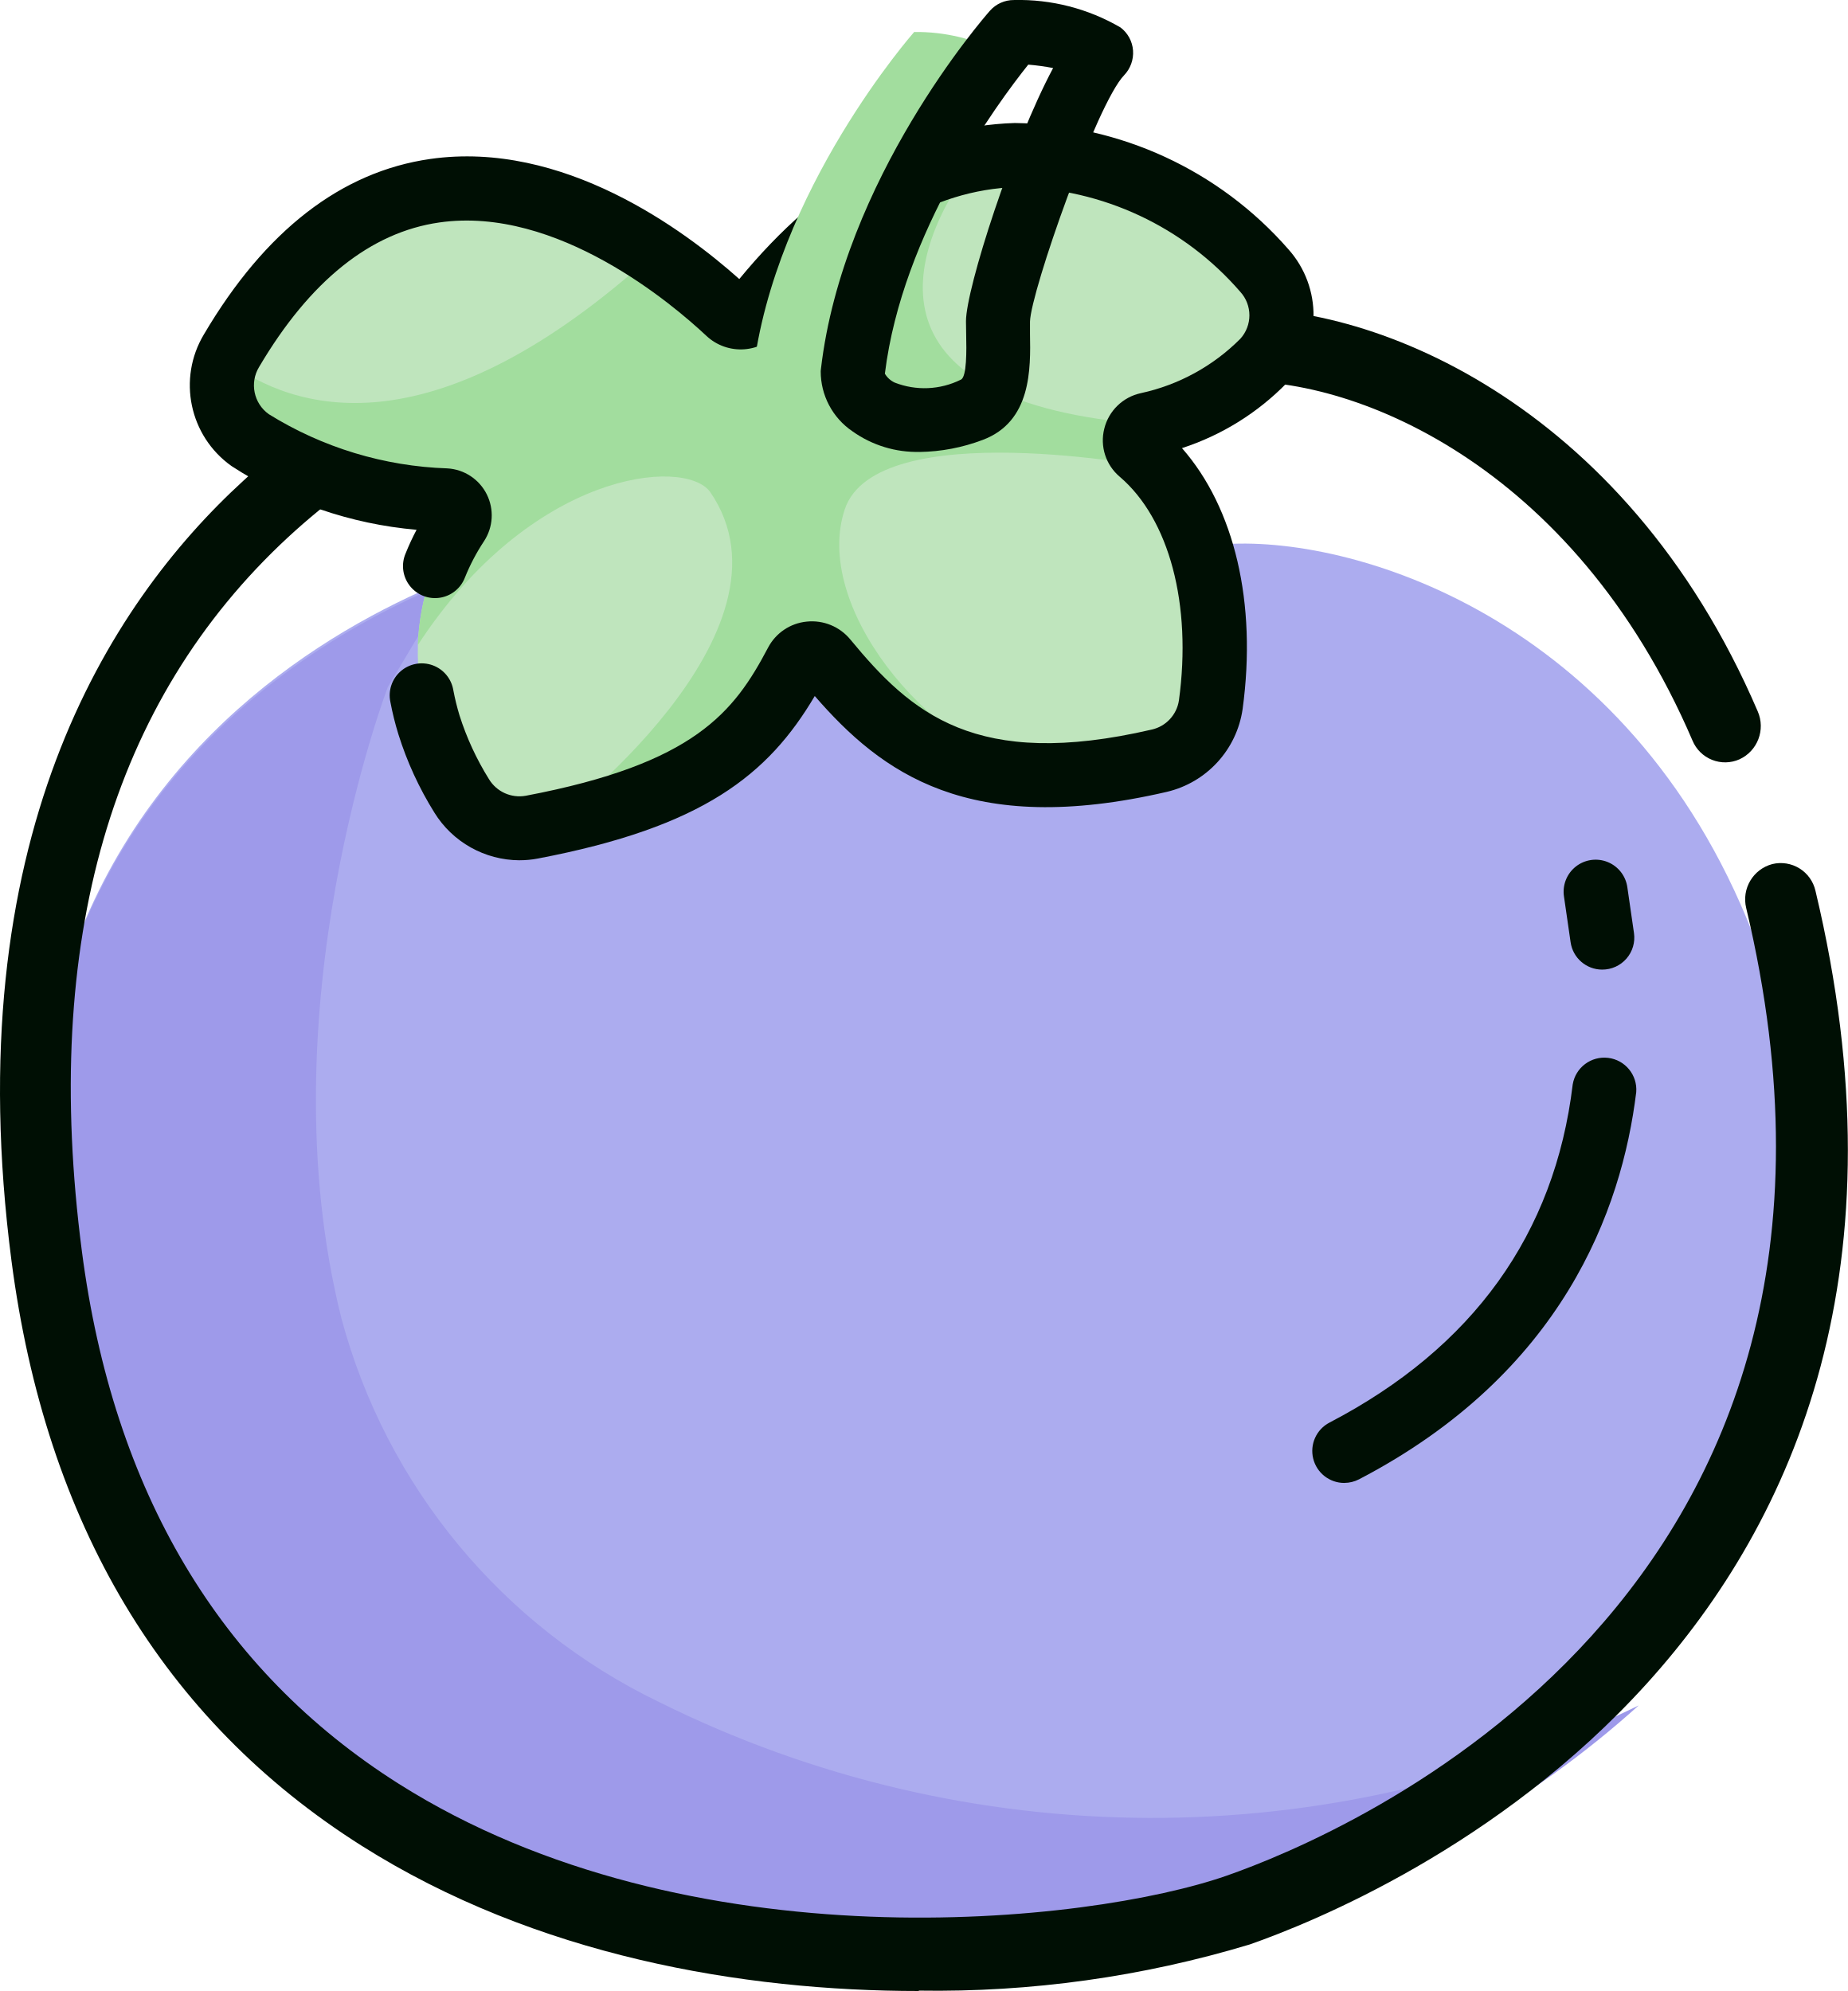
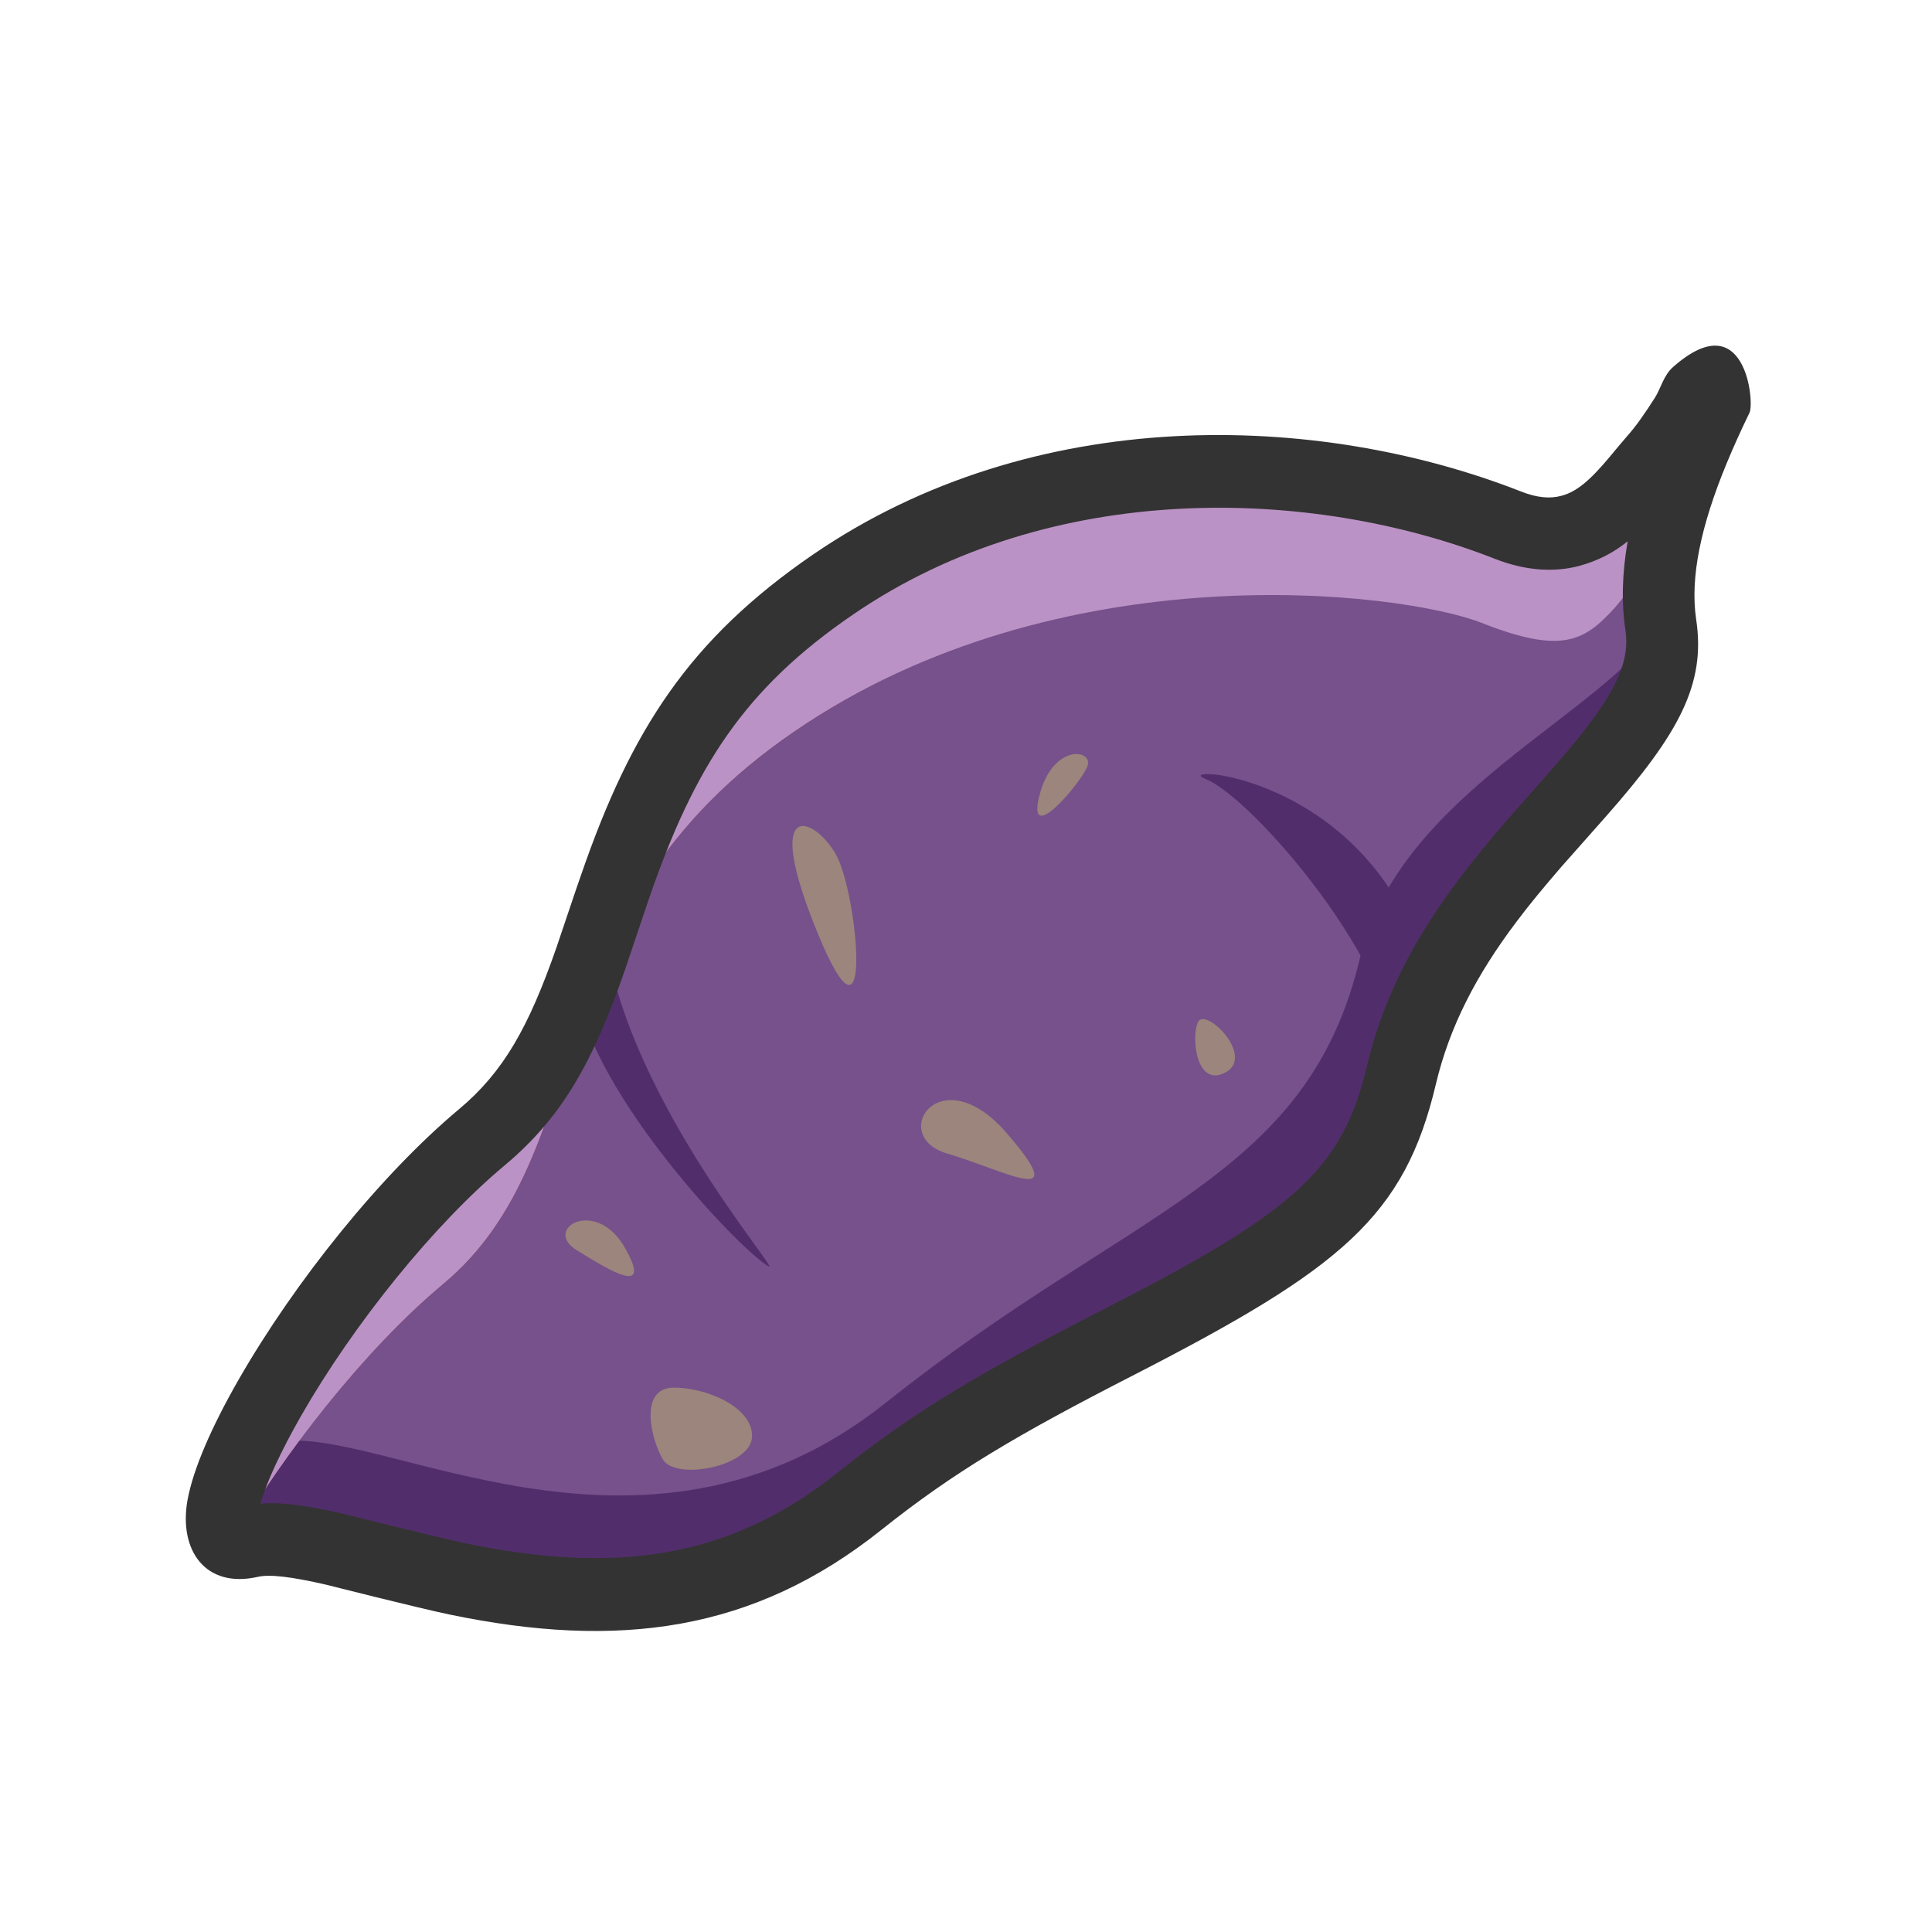
- <svg xmlns="http://www.w3.org/2000/svg" width="64" height="68.968" viewBox="0 0 64 68.968">
-   <g id="山竹" transform="translate(-115.84 -68.864)">
-     <path id="路径_1" data-name="路径 1" d="M149.479,232.433s-21.491,3.949-17.96,27.731,32.846,22.555,41.442,19.928,25.787-11.819,17.96-33.657c-4.143-11.257-13.813-14.279-18.418-14S149.479,232.433,149.479,232.433Z" transform="translate(-14.184 -144.724)" fill="#acacef" />
-     <path id="路径_2" data-name="路径 2" d="M152.911,289.156a20.709,20.709,0,0,1-11-13.282c-2.691-10.692,1.607-21.883,1.607-21.883l2.193-3.676c-6.119,2.483-16.7,9.321-14.125,26.46,3.578,23.785,33.28,22.555,41.989,19.928a34.494,34.494,0,0,0,13.263-7.43,38.359,38.359,0,0,1-33.928-.118Z" transform="translate(-14.244 -161.333)" fill="#9e9aea" />
-     <path id="路径_3" data-name="路径 3" d="M147.662,275.348c-6.093,0-13.259-1.21-19.306-5.037-6.858-4.34-10.934-11.154-12.119-20.262-1.888-14.514,3.32-22.7,8.022-27.008a25.368,25.368,0,0,1,10.836-5.923,1.132,1.132,0,0,1,.267-.025c.185,0,18.343.307,22.827,0,4.912-.336,13.884,3.1,18.528,13.931a1.269,1.269,0,0,1-.634,1.659,1.223,1.223,0,0,1-1.625-.647c-4.134-9.641-11.9-12.708-16.105-12.427-4.418.3-21,.038-22.885,0a23.491,23.491,0,0,0-9.647,5.377c-6.134,5.68-8.54,14-7.146,24.731,1.082,8.322,4.772,14.527,10.971,18.451,10.058,6.365,23.909,4.852,28.681,3.184,4.007-1.4,23.7-9.587,17.99-33.516a1.265,1.265,0,0,1,.905-1.525,1.234,1.234,0,0,1,1.493.924c6.22,26.055-15.229,34.973-19.59,36.5a37.62,37.62,0,0,1-11.465,1.6Z" transform="translate(0 -137.516)" fill="#000f04" />
-     <path id="路径_4" data-name="路径 4" d="M239.735,148.631c-2.172-2.039-10.973-9.244-17.205,1.323a2.337,2.337,0,0,0,.643,3.1,13.6,13.6,0,0,0,6.772,2.084.52.52,0,0,1,.406.805c-.979,1.489-2.564,4.98.163,9.428a2.343,2.343,0,0,0,2.427,1.086c5.989-1.138,7.74-3,9.162-5.7a.613.613,0,0,1,1.016-.1c2.387,2.9,5.013,5.01,11.549,3.495a2.328,2.328,0,0,0,1.781-1.94c.539-3.949-.532-7.127-2.435-8.745a.557.557,0,0,1,.259-.964,8.009,8.009,0,0,0,4-2.195,2.314,2.314,0,0,0,.03-3.133c-2.989-3.362-10.563-7.618-17.645,1.389a.627.627,0,0,1-.924.066Z" transform="translate(-98.686 -68.946)" fill="#bfe5bd" />
-     <path id="路径_5" data-name="路径 5" d="M254.295,154.632c-9.824-.757-8.5-5.826-5.959-9.173l-.059.011a13.416,13.416,0,0,0-3.2,1.227,14.415,14.415,0,0,0-3.225,2.634,7.714,7.714,0,0,0-1.282,2.117,3.89,3.89,0,0,0-.34-.521.628.628,0,0,1-.473-.17,19.023,19.023,0,0,0-1.818-1.507,4.649,4.649,0,0,0-1.071-.24c-7.456,6.6-12.148,5.161-14.482,3.41a2.332,2.332,0,0,0,.805,2.76,13.6,13.6,0,0,0,6.772,2.084.52.52,0,0,1,.406.805,8.184,8.184,0,0,0-1.352,4.208c3.927-6.022,9.214-6.513,10.119-5.313,3.362,4.866-5.387,11.457-5.394,11.464,5.364-1.149,7.023-2.963,8.383-5.542a.613.613,0,0,1,1.016-.1c1.592,1.929,3.292,3.51,6.177,3.9a10.822,10.822,0,0,1,1.142.092c-3.916-1.1-7.755-5.9-6.657-9.2s10.777-1.448,10.777-1.448a5.787,5.787,0,0,0-.547-.539.558.558,0,0,1,.259-.968Z" transform="translate(-98.707 -71.068)" fill="#a2dd9e" />
-     <path id="路径_6" data-name="路径 6" d="M218.369,153.425a3.483,3.483,0,0,1-2.952-1.655,11.781,11.781,0,0,1-1.245-2.712,10.1,10.1,0,0,1-.277-1.119,1.109,1.109,0,1,1,2.18-.406,8.328,8.328,0,0,0,.214.872,9.748,9.748,0,0,0,1.02,2.209,1.234,1.234,0,0,0,1.275.576c5.856-1.112,7.215-2.9,8.39-5.128a1.7,1.7,0,0,1,1.341-.905,1.725,1.725,0,0,1,1.511.621c2.1,2.546,4.334,4.537,10.444,3.118a1.221,1.221,0,0,0,.935-1.009c.454-3.318-.333-6.288-2.054-7.751a1.649,1.649,0,0,1-.532-1.659,1.667,1.667,0,0,1,1.271-1.234,6.93,6.93,0,0,0,3.44-1.881,1.208,1.208,0,0,0,0-1.629,10.5,10.5,0,0,0-7.751-3.628c-2.915.089-5.671,1.759-8.191,4.965a1.735,1.735,0,0,1-2.549.188c-1.138-1.068-5.165-4.511-9.247-3.927-2.383.34-4.485,2.025-6.244,5.006a1.227,1.227,0,0,0,.333,1.633,12.5,12.5,0,0,0,6.192,1.88,1.63,1.63,0,0,1,1.264,2.523,7.092,7.092,0,0,0-.658,1.252,1.109,1.109,0,1,1-2.054-.835,8.5,8.5,0,0,1,.377-.813,13.965,13.965,0,0,1-6.41-2.209,3.431,3.431,0,0,1-.953-4.563c2.117-3.591,4.755-5.634,7.84-6.074,4.589-.654,8.782,2.449,10.7,4.16,2.863-3.48,6.07-5.3,9.539-5.405a12.784,12.784,0,0,1,9.476,4.371,3.434,3.434,0,0,1-.055,4.637,8.933,8.933,0,0,1-3.628,2.254c1.821,2.073,2.6,5.364,2.1,9.037a3.452,3.452,0,0,1-2.63,2.871c-6.864,1.589-9.879-.658-12.188-3.321-1.611,2.727-3.868,4.541-9.594,5.63a3.313,3.313,0,0,1-.628.059Z" transform="translate(-84.535 -54.761)" fill="#000f04" />
-     <path id="路径_7" data-name="路径 7" d="M440.257,84.224s-4.847,5.49-5.582,11.808c-.044.868,1.326,2.287,4.119,1.282,1.1-.41.916-1.877.916-3.066s2.379-8.069,3.569-9.3a6.33,6.33,0,0,0-3.022-.724Z" transform="translate(-292.756 -14.252)" fill="#a2dd9e" />
-     <path id="路径_8" data-name="路径 8" d="M422.782,84.518a3.852,3.852,0,0,1-2.335-.713,2.506,2.506,0,0,1-1.1-2.084.453.453,0,0,1,.007-.07c.765-6.584,5.645-12.177,5.852-12.413a1.1,1.1,0,0,1,.831-.373,6.99,6.99,0,0,1,3.691.949,1.1,1.1,0,0,1,.436.8,1.121,1.121,0,0,1-.31.857c-.942.972-3.229,7.489-3.259,8.531,0,.137,0,.281,0,.429.022,1.208.055,3.037-1.64,3.672a6.427,6.427,0,0,1-2.18.417Zm-1.212-2.708a.772.772,0,0,0,.34.307,2.829,2.829,0,0,0,2.287-.1c.214-.081.2-1.038.188-1.552,0-.159-.007-.318-.007-.473,0-1.131,1.622-6.162,3.018-8.771a7.883,7.883,0,0,0-.861-.118c-1.06,1.326-4.36,5.789-4.965,10.7Zm15.912,38.423a1.108,1.108,0,0,1-.514-2.091c4.962-2.586,7.8-6.528,8.423-11.712a1.109,1.109,0,0,1,2.2.266c-.5,4.093-2.564,9.742-9.6,13.411A1.121,1.121,0,0,1,437.482,120.232Zm8.93-17.782a1.105,1.105,0,0,1-1.094-.949l-.229-1.581a1.109,1.109,0,1,1,2.195-.318l.229,1.581a1.108,1.108,0,0,1-1.1,1.267Z" transform="translate(-275.083)" fill="#000f04" />
-   </g>
+ <svg xmlns="http://www.w3.org/2000/svg" t="1674115339344" class="icon" viewBox="0 0 1024 1024" version="1.1" p-id="2191" width="200" height="200">
+   <path d="M132.4 816.8c51.3-12.2 193 82.6 323.2-21.3C585.8 691.6 715.1 687.3 743 569.6 770.8 452 891.2 400.8 880.5 330.9c-10.7-69.9 22-116.1-3.7-87-15.9 17.8-35.1 51-77.7 34.2-42.5-16.6-216.4-65.1-357.5 31.5S340.3 531.9 255.7 602.5C171 673 81.1 829.1 132.4 816.8z m0 0" fill="#76518B" p-id="2192" />
+   <path d="M132.5 760.2c1.9 4.5 6.4 6.3 13.9 4.5 51.3-12.2 193 82.6 323.2-21.3 130.2-103.9 223.3-118 251.2-235.6 20.7-87.4 128.5-128.4 159.7-177.3 0.1 0.1 0 0.3 0.1 0.4C888.5 382.5 820 422.6 775 488c-16 23.2-24.6 50.8-32 81.7-27.9 117.6-157.2 122-287.4 225.9s-271.9 9.2-323.2 21.3c-21.9 5.2-18-20.3 0.1-56.7z m773.1-564.4" fill="#512E6B" p-id="2193" />
+   <path d="M123.2 816.9c-28.8-10.5 54.1-149.2 132.4-214.5 84.6-70.6 44.7-196 185.9-292.7C582.7 213 756.4 261.5 799 278.2c42.5 16.6 61.8-16.4 77.7-34.2 25.8-29 18.7-20.8 6.8 32.5-7.2 15.3-16.6 33-27.7 45.6-15.9 17.8-25.1 13.5-67.6-3.2-42.5-16.6-226.4-27.7-367.5 68.9-141.2 96.7-101.4 222.2-186 292.8-41.7 34.8-84.8 90.3-111.5 136.3z m756.3-514.2c-0.7 9.5-0.5 19 0.9 28.2 3.4 22.1-6.4 42.3-22.2 63.5-0.8-31.5 10.2-64.6 21.3-91.7z m0 0" fill="#DE798D" p-id="2194" />
+   <path d="M123.2 816.9c-28.8-10.5 54.1-149.2 132.4-214.5 84.6-70.6 44.7-196 185.9-292.7C582.7 213 756.4 261.5 799 278.2c42.5 16.6 61.8-16.4 77.7-34.2 25.8-29 18.7-20.8 6.8 32.5-7.2 15.3-16.6 33-27.7 45.6-15.9 17.8-28.1 24.8-70.6 8-42.5-16.6-223.4-38.9-364.5 57.7-141.2 96.7-101.4 222.2-186 292.8-41.7 34.8-84.8 90.3-111.5 136.3z m756.3-514.2" fill="#BB92C5" p-id="2195" />
+   <path d="M738.6 547.2c-15.5-56.7-79-126.4-99.6-134.3-20.4-8 86.2-3.8 116.6 99.9-1 60.7-6.6 72.2-17 34.4zM407.2 671.1c-16.1-9.5-92.1-90.4-101.1-144.2-2-12.3-6.3-26.9 13.8-38.5 7.8 88.8 95.7 187.8 87.3 182.7z m0 0" fill="#512E6B" p-id="2196" />
+   <path d="M99.4 795c3-16.3 12.6-38.5 27.1-63.8 29.9-52.1 75.4-108.7 116.9-143.4 23.4-19.6 36.8-43.3 51.5-85.5 2.4-6.9 11-32.9 13.1-38.6 26.5-76.9 57.4-124.8 122.8-169.7 117.4-80.5 267.7-75.7 375.1-33.6 8.8 3.5 15.7 4 21.6 2.4 8.1-2.1 15.2-8.1 25.8-20.8 0.9-1.1 3.9-4.7 4.4-5.3 1.8-2.1 3.2-3.8 4.6-5.4 4.6-5.1 9.5-12.1 14.9-20.6 3.1-4.9 4.5-11.8 9.7-16.3 38.2-33.6 43.1 18.6 40.4 24.3-4.7 9.7-8.6 18.3-12.1 26.8-13.7 33.1-19.5 60.5-16.2 82.8 5.2 34.3-9.1 60.5-47.6 104.2l-24 27.1c-9.2 10.7-16.8 19.8-23.6 28.9-21.5 28.5-35.5 55.7-42.7 85.9-16.6 70.4-50.2 97.9-159.6 154.1-63.1 32.3-96 51.8-134.4 82.4-67.9 54.2-139.7 63.3-228.5 44.9-16.5-3.4-65.4-15.8-65.4-15.8-19.1-4.4-30.4-5.7-36.7-4.2-27.7 6.2-41.9-14.2-37.1-40.8z m82.8 7.4c0.7 0.2 49 12.3 64.5 15.6 78.8 16.3 139.4 8.7 197-37.3 40.9-32.7 75.6-53.1 140.8-86.5 99.6-51 126.8-73.3 139.9-128.8 8.5-35.9 24.8-67.6 49.3-100 7.5-9.9 15.5-19.7 25.3-31 5.1-5.9 22-24.8 24-27.2 31.1-35.5 41.4-54.2 38.5-73.3-2.2-14.8-1.7-30.4 1.2-47-7.7 6.2-15.8 10.3-25.5 13-14 3.7-29.1 2.5-45.1-3.8-96.9-38-234.9-42.3-339.8 29.5-57.7 39.4-84.2 80.7-108.3 150.6-1.9 5.5-10.6 31.6-13.1 38.8-16.8 48.4-33.3 77.4-63.1 102.4-37.8 31.5-80.5 84.6-108.2 133-10.8 18.9-18.4 35.4-21.6 46.6 11.7-1 25.3 1.1 44.2 5.4z m729.9-641.2s0.1-0.2 0 0c0.1-0.2 0-0.1 0 0z" fill="#333333" p-id="2197" />
+   <path d="M351.3 773.5c-6.7-11.6-12.3-37.5 5.2-38 17.5-0.4 42.7 10.3 42.1 26-0.5 15.8-40.6 23.5-47.3 12zM305.6 662.6C324 674 346.3 687.5 331 661c-15.3-26.5-43.6-9.7-25.4 1.6zM502 611.4c31.6 9.3 66.8 29.9 31.5-10.9s-63.1 1.6-31.5 10.9zM433.5 494.9c-30.1-73.1-2.1-62.3 9.4-42.3 11.7 19.9 20.7 115.4-9.4 42.3zM649.9 568.2c15.3-8.8-11.5-35.2-15.1-26.2s-0.3 35 15.1 26.2zM551 421.3c7.2-27.8 29.6-24.3 25.1-14.5s-32.4 42.4-25.1 14.5z" fill="#9B857C" p-id="2198" />
</svg>
